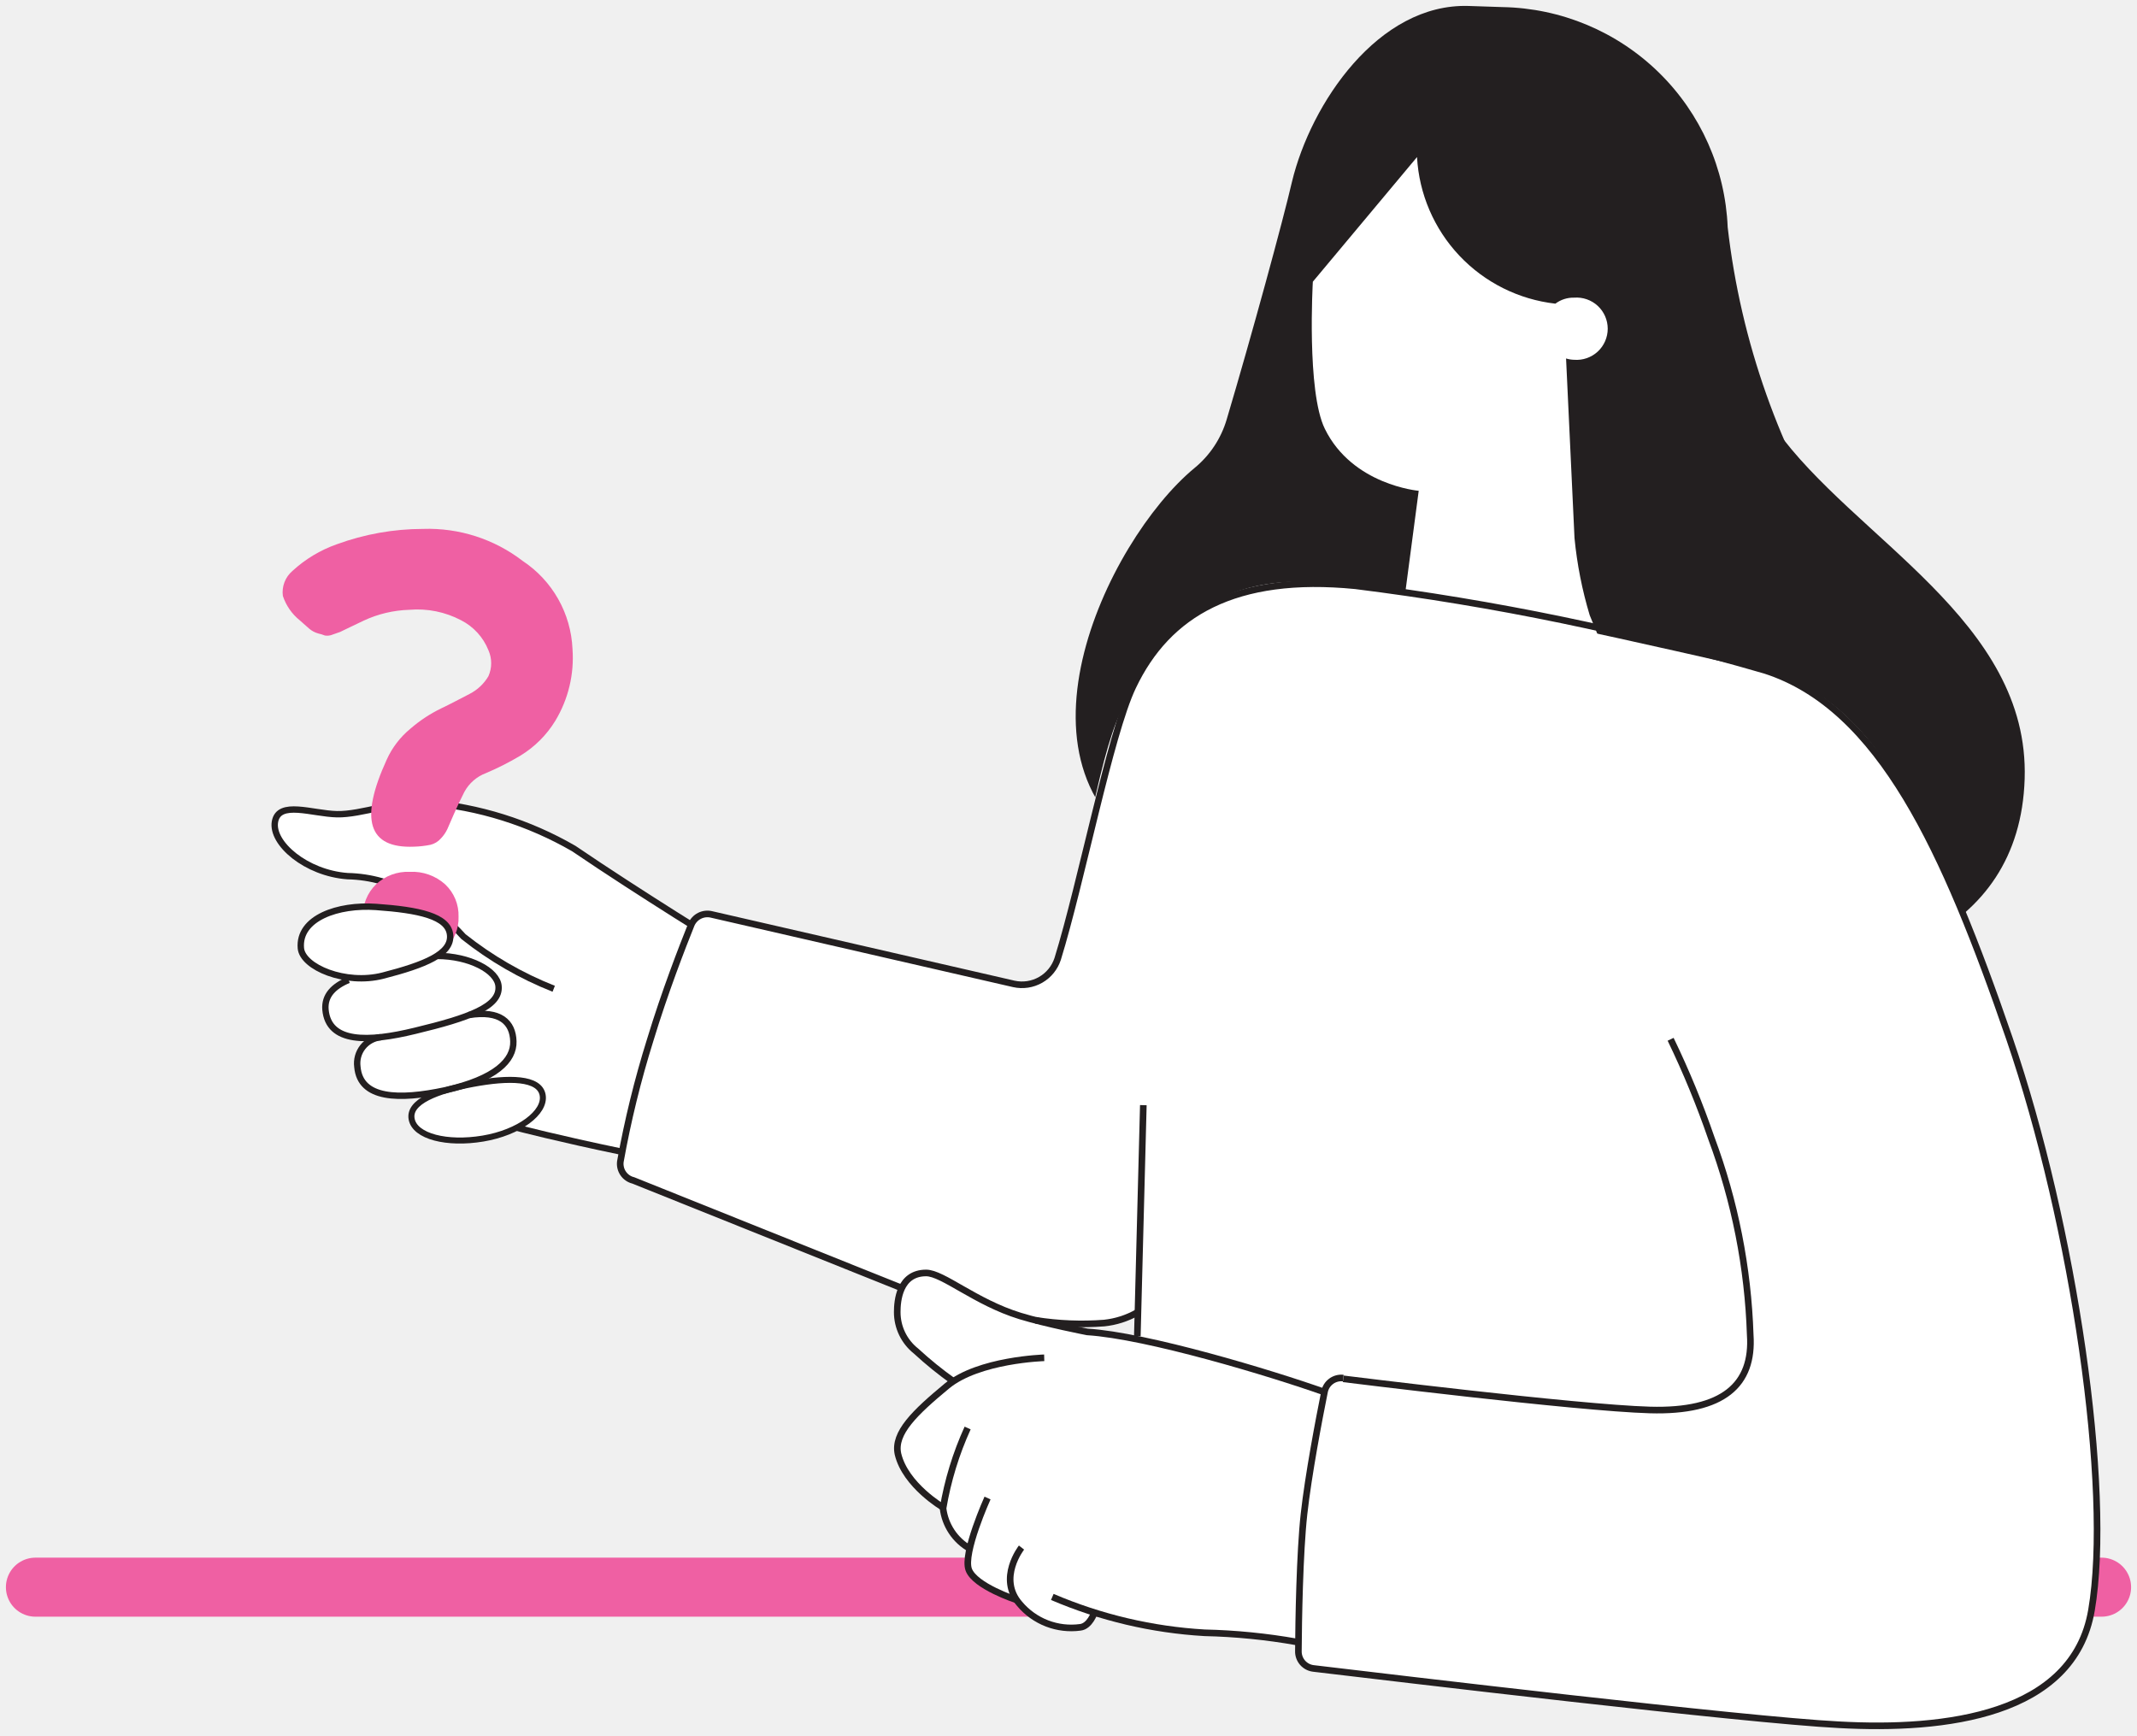
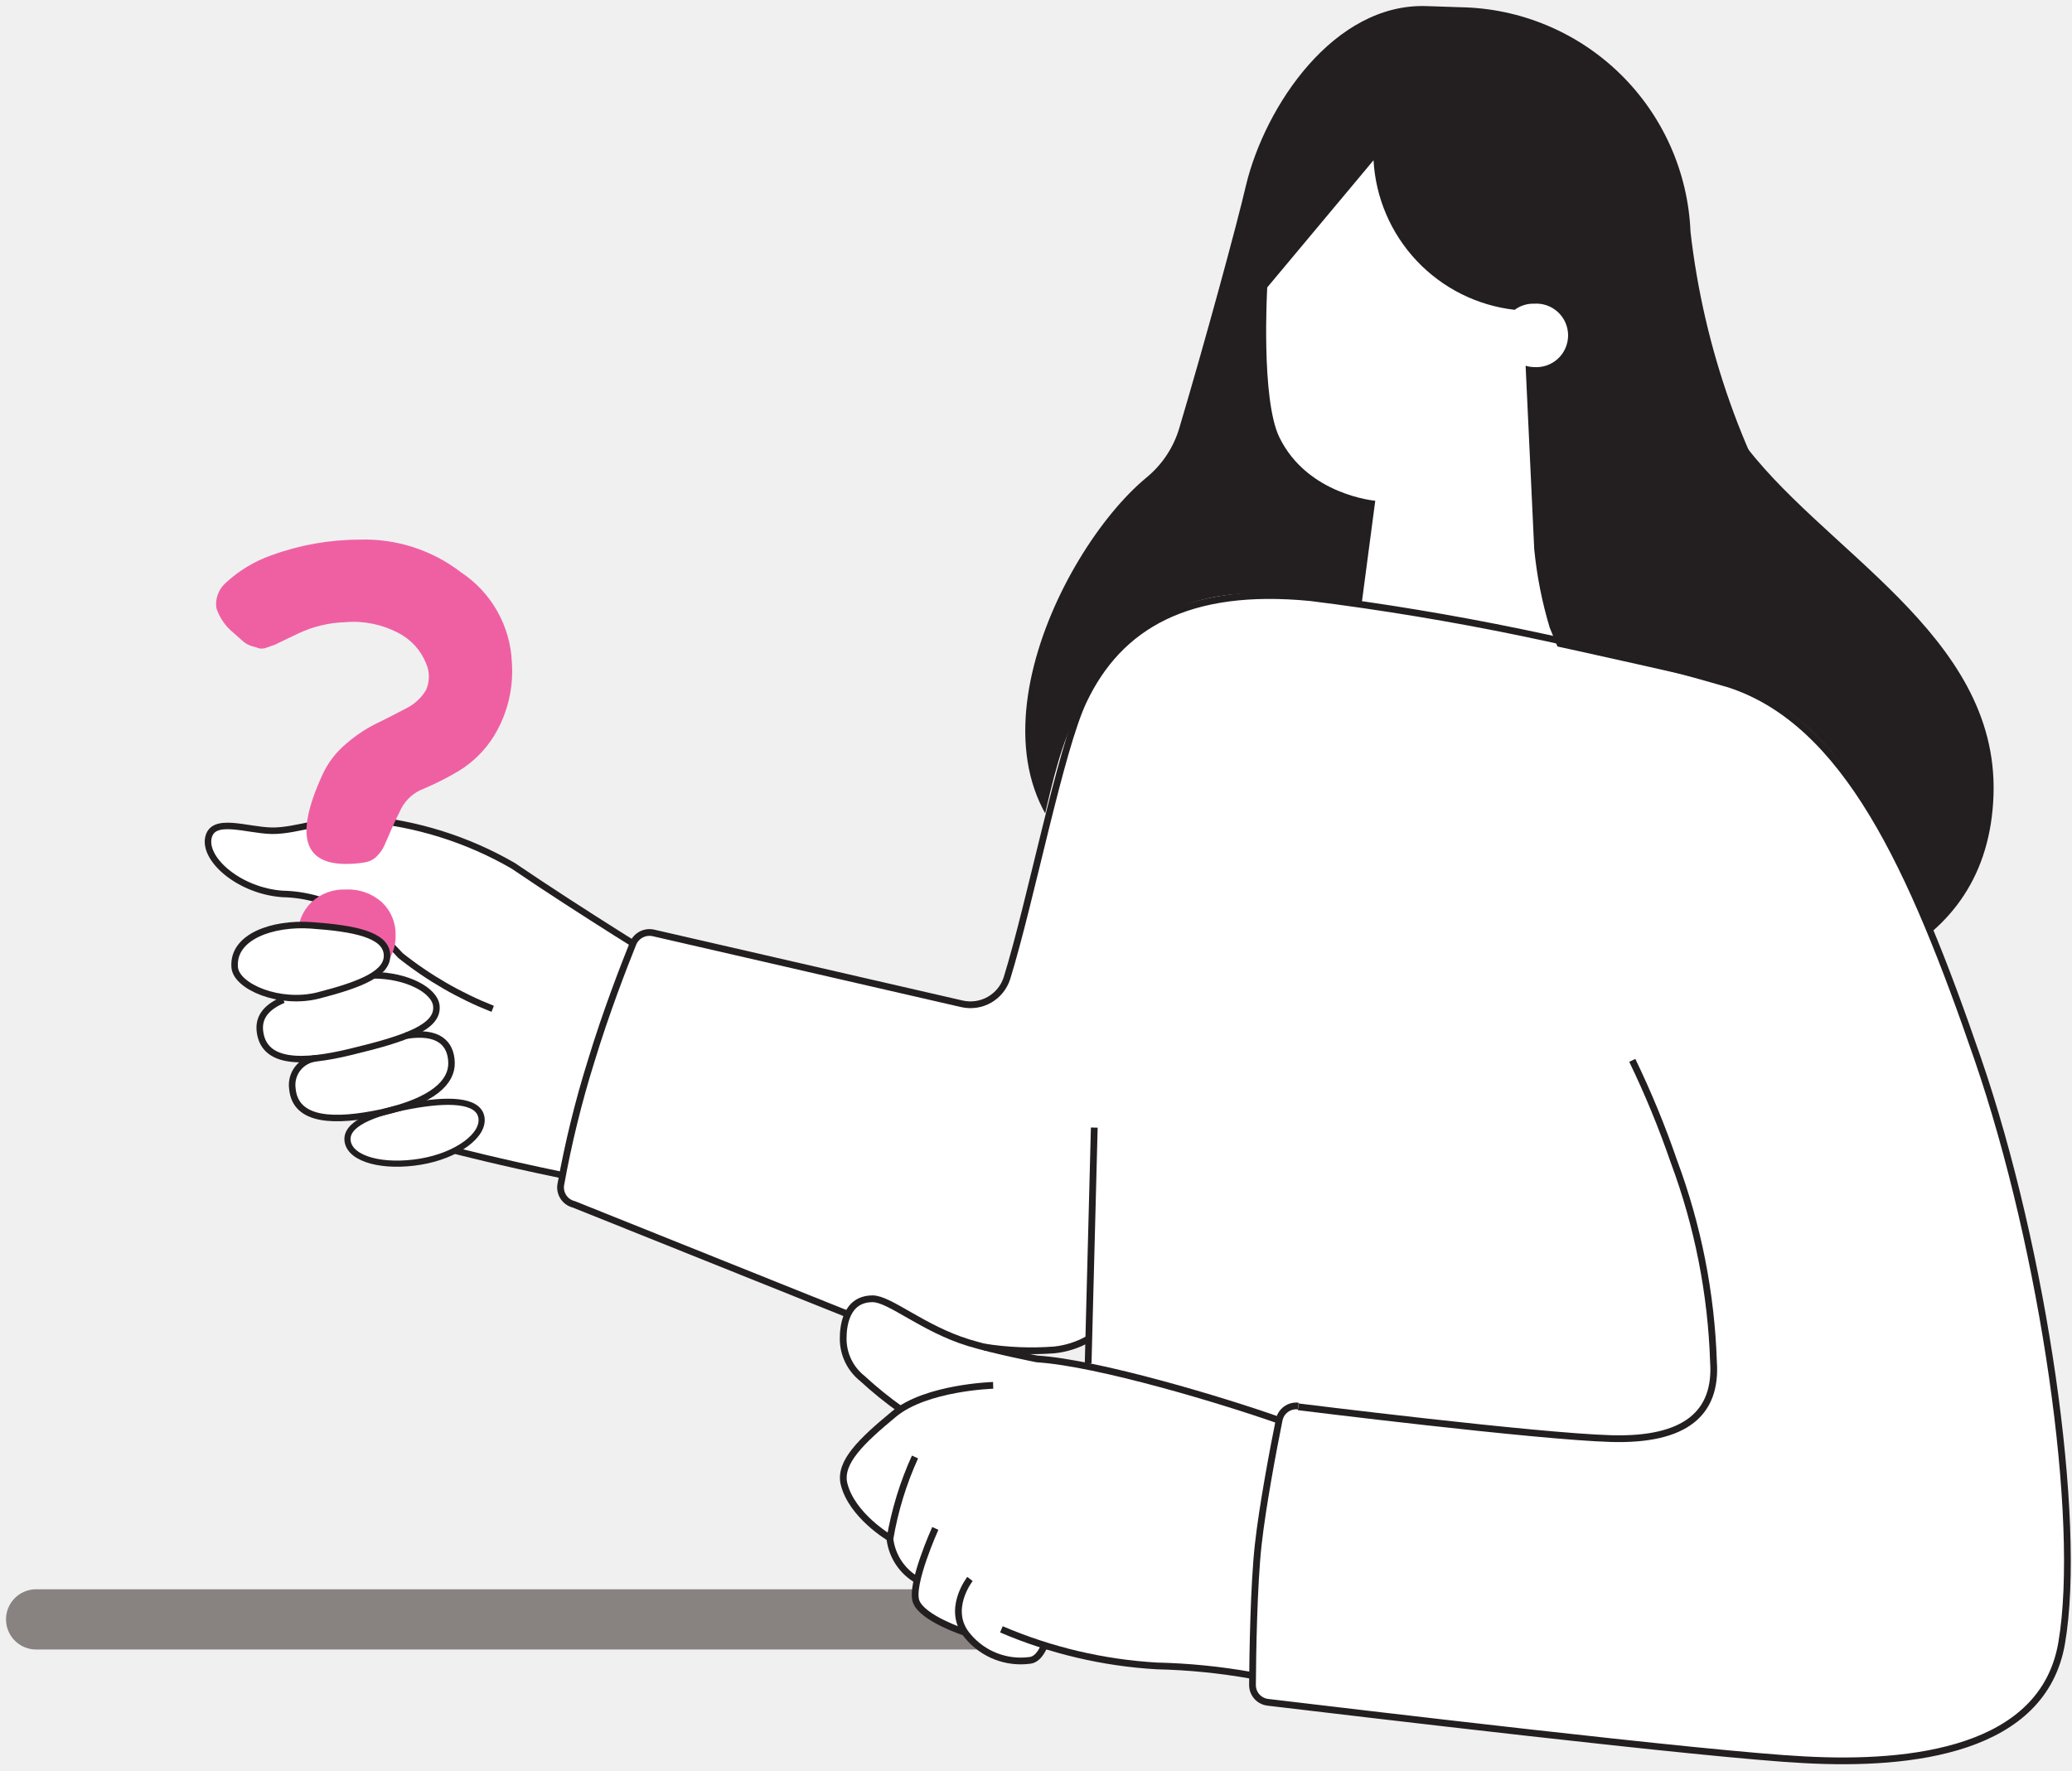
- <svg xmlns="http://www.w3.org/2000/svg" width="181" height="147" viewBox="0 0 181 147" fill="none">
-   <path d="M3 134.438H178" stroke="#EF60A3" stroke-width="5" stroke-miterlimit="10" stroke-linecap="round" />
-   <path d="M92.084 112.816C92.084 112.816 88.57 112.132 86.392 111.464C82.624 110.304 79.858 107.823 78.443 107.823C76.169 107.823 75.994 110.208 75.994 111.13C75.992 111.766 76.133 112.394 76.409 112.967C76.684 113.54 77.086 114.042 77.584 114.437C78.588 115.363 79.65 116.223 80.764 117.013L80.271 117.379C77.584 119.605 75.724 121.369 76.121 123.15C76.71 125.805 79.937 127.665 79.937 127.665C80.023 128.373 80.273 129.051 80.668 129.645C81.063 130.238 81.591 130.731 82.211 131.084C82.026 131.686 81.994 132.325 82.115 132.944C82.656 134.359 86.122 135.488 86.122 135.488C86.207 135.636 86.308 135.775 86.424 135.901C87.043 136.638 87.838 137.207 88.736 137.555C89.634 137.902 90.605 138.017 91.559 137.888C92.37 137.793 92.752 136.648 92.752 136.648C95.772 137.636 98.911 138.214 102.084 138.365C104.713 138.424 107.334 138.685 109.923 139.144L112.212 117.951C107.665 116.329 97.156 113.102 92.084 112.816Z" fill="white" />
-   <path d="M61.717 80.302C61.717 80.302 54.181 75.675 48.6 71.876C44.79 69.672 40.538 68.341 36.151 67.98C33.544 67.79 30.634 69.014 28.536 68.966C26.437 68.918 23.607 67.774 23.289 69.602C22.971 71.43 25.928 73.958 29.442 74.213C31.832 74.47 34.13 75.281 36.151 76.582C37.058 77.027 34.848 76.28 37.312 78.617L43.751 95.517C43.751 95.517 48.219 96.646 53.291 97.68C56.818 98.786 60.226 100.24 63.466 102.02" fill="white" />
-   <path d="M61.717 80.302C61.717 80.302 54.181 75.675 48.6 71.876C44.79 69.672 40.538 68.341 36.151 67.98C33.544 67.79 30.634 69.014 28.536 68.966C26.437 68.918 23.607 67.774 23.289 69.602C22.971 71.43 25.928 73.958 29.442 74.213C31.403 74.252 33.321 74.799 35.007 75.803C36.582 76.772 38.011 77.96 39.252 79.332C41.569 81.175 44.146 82.665 46.899 83.752" stroke="#231F20" stroke-width="0.54" stroke-miterlimit="10" />
-   <path d="M101.147 39.664C102.46 38.595 103.419 37.154 103.898 35.53C106.012 28.424 108.667 18.693 109.431 15.386C111.021 8.788 116.728 0.266 124.392 0.505L127.253 0.6C132.212 0.689 136.949 2.67 140.496 6.137C144.042 9.604 146.13 14.294 146.332 19.25C147.442 28.943 150.742 38.256 155.983 46.485C159.671 52.224 157.048 71.383 150.482 71.176L119.956 56.74C117.873 58.091 100.877 74.038 98.587 72.861C84.183 65.675 93.722 45.817 101.147 39.664Z" fill="#231F20" />
-   <path d="M124.36 62.67C123.915 76.073 133.057 82.385 145.617 82.798C158.177 83.212 171.056 79.396 171.485 65.977C171.914 52.558 157.017 45.626 150.403 36.341C137.827 35.928 124.79 49.267 124.36 62.67Z" fill="#231F20" />
-   <path d="M170.085 87.966C164.615 72.067 159.401 59.077 149.416 56.835C142.691 55.325 120.543 50.174 112.387 49.379C102.18 48.377 97.824 54.148 94.898 60.365C92.943 64.419 91.528 74.833 89.588 81.256C89.345 82.011 88.829 82.648 88.141 83.043C87.453 83.437 86.642 83.559 85.868 83.387L60.27 77.504C59.929 77.419 59.568 77.459 59.254 77.617C58.939 77.774 58.691 78.038 58.553 78.362C57.806 80.223 56.311 84.054 55.071 88.14C54.013 91.518 53.169 94.959 52.543 98.443C52.498 98.797 52.585 99.154 52.788 99.448C52.99 99.741 53.294 99.95 53.641 100.033L79.079 110.017C79.079 110.017 93.865 113.929 96.568 110.51L94.692 128.508L110.591 126.727C110.591 127.236 110.463 127.713 110.4 128.174C110.034 131.561 109.939 137.252 109.923 139.796C109.916 140.154 110.043 140.502 110.278 140.772C110.513 141.042 110.839 141.216 111.195 141.259C117.777 142.038 147.762 145.631 155.712 146.029C164.663 146.521 175.57 145.266 177.096 136.33C178.797 126.25 175.554 103.865 170.085 87.966Z" fill="white" />
-   <path d="M134.646 52.113C134.004 49.983 133.573 47.794 133.358 45.579L132.643 30.363C132.864 30.433 133.095 30.47 133.327 30.475C133.689 30.503 134.054 30.456 134.398 30.336C134.741 30.217 135.057 30.028 135.324 29.781C135.591 29.534 135.804 29.234 135.95 28.901C136.095 28.567 136.171 28.207 136.171 27.843C136.171 27.48 136.095 27.12 135.95 26.786C135.804 26.453 135.591 26.153 135.324 25.906C135.057 25.659 134.741 25.47 134.398 25.351C134.054 25.231 133.689 25.184 133.327 25.212C132.755 25.198 132.194 25.377 131.737 25.721C128.632 25.369 125.751 23.929 123.606 21.656C121.462 19.383 120.191 16.424 120.019 13.304L111.195 23.861C111.195 23.861 110.655 33.162 112.213 36.325C114.55 41.095 120.162 41.572 120.162 41.572L118.779 52.05L114.693 56.024L121.863 67.249L136.363 56.295L134.646 52.113Z" fill="white" />
-   <path d="M37.71 80.35C36.904 81.071 35.848 81.447 34.768 81.399C33.693 81.45 32.641 81.073 31.843 80.35C31.478 80.002 31.191 79.582 30.999 79.117C30.807 78.651 30.716 78.15 30.73 77.647C30.719 77.139 30.812 76.635 31.004 76.165C31.195 75.694 31.48 75.268 31.843 74.912C32.224 74.552 32.674 74.272 33.166 74.089C33.657 73.906 34.181 73.824 34.705 73.847C35.808 73.79 36.889 74.173 37.71 74.912C38.08 75.263 38.373 75.687 38.567 76.159C38.762 76.63 38.854 77.137 38.838 77.647C38.857 78.152 38.765 78.656 38.571 79.122C38.376 79.589 38.082 80.008 37.71 80.35Z" fill="#EF60A3" />
-   <path d="M47.027 61.064C46.297 62.257 45.294 63.259 44.102 63.99C43.158 64.556 42.175 65.056 41.16 65.484C40.379 65.777 39.73 66.341 39.332 67.074C39.046 67.636 38.76 68.24 38.474 68.886C38.187 69.554 37.996 69.999 37.885 70.238C37.747 70.525 37.565 70.787 37.345 71.017C37.112 71.286 36.8 71.475 36.454 71.558C35.999 71.65 35.536 71.703 35.071 71.716C31.192 71.875 30.429 69.427 32.75 64.355C33.209 63.331 33.901 62.428 34.769 61.716C35.559 61.031 36.435 60.454 37.376 59.999C38.219 59.601 38.966 59.188 39.777 58.775C40.438 58.437 40.989 57.919 41.367 57.28C41.522 56.932 41.602 56.556 41.602 56.175C41.602 55.794 41.522 55.418 41.367 55.07C40.929 53.977 40.11 53.079 39.062 52.542C37.715 51.831 36.191 51.522 34.674 51.652C33.331 51.691 32.011 52.004 30.794 52.574L29.729 53.083L28.807 53.528L28.171 53.751C27.966 53.839 27.739 53.867 27.519 53.83C27.333 53.756 27.142 53.698 26.947 53.655C26.672 53.578 26.417 53.442 26.2 53.258L25.389 52.542C24.722 52.006 24.225 51.288 23.958 50.475C23.905 50.083 23.953 49.684 24.094 49.315C24.236 48.946 24.468 48.618 24.768 48.361C25.853 47.362 27.13 46.593 28.521 46.103C30.864 45.245 33.339 44.804 35.834 44.8C38.879 44.697 41.864 45.658 44.277 47.518C45.518 48.34 46.547 49.444 47.279 50.74C48.011 52.036 48.426 53.488 48.49 54.975C48.645 57.107 48.134 59.235 47.027 61.064Z" fill="#EF60A3" />
-   <path d="M87.712 111.83C89.631 112.134 91.579 112.214 93.516 112.068C94.499 111.966 95.452 111.663 96.314 111.178" stroke="#231F20" stroke-width="0.56" stroke-miterlimit="10" />
-   <path d="M113.77 116.727C113.406 116.684 113.038 116.782 112.743 117.001C112.448 117.219 112.247 117.542 112.181 117.903C111.719 120.193 110.813 124.946 110.448 128.238C110.082 131.529 109.986 137.316 109.971 139.86C109.964 140.218 110.09 140.565 110.325 140.836C110.56 141.106 110.887 141.279 111.243 141.322C117.825 142.102 147.81 145.695 155.76 146.092C164.711 146.585 175.617 145.329 177.144 136.394C178.893 126.203 175.649 103.817 170.18 87.918C164.711 72.019 159.242 59.935 149.511 56.788C138.15 53.483 126.545 51.085 114.804 49.617C104.613 48.615 98.905 51.954 95.948 58.171C94.008 62.241 91.576 74.785 89.588 81.208C89.345 81.963 88.829 82.601 88.141 82.995C87.453 83.389 86.642 83.512 85.868 83.339L60.27 77.456C59.929 77.372 59.568 77.412 59.254 77.569C58.939 77.726 58.691 77.991 58.553 78.315C57.806 80.175 56.311 84.007 55.071 88.093C54.013 91.47 53.169 94.911 52.543 98.395C52.498 98.749 52.585 99.107 52.788 99.4C52.99 99.693 53.294 99.902 53.641 99.985L76.36 109.095" stroke="#231F20" stroke-width="0.56" stroke-miterlimit="10" />
-   <path d="M141.499 88.029C142.813 90.752 143.965 93.549 144.949 96.408C146.942 101.747 148.054 107.374 148.24 113.07C148.526 117.283 145.966 119.605 139.75 119.43C133.533 119.255 113.771 116.79 113.771 116.79" stroke="#231F20" stroke-width="0.56" stroke-miterlimit="10" />
-   <path d="M79.874 127.681C79.874 127.681 76.694 125.821 76.058 123.166C75.66 121.385 77.521 119.62 80.207 117.395C82.894 115.169 88.443 115.01 88.443 115.01" stroke="#231F20" stroke-width="0.56" stroke-miterlimit="10" />
-   <path d="M81.957 120.956C80.969 123.123 80.269 125.411 79.874 127.761C79.96 128.468 80.21 129.146 80.605 129.74C81 130.334 81.528 130.826 82.148 131.179" stroke="#231F20" stroke-width="0.56" stroke-miterlimit="10" />
-   <path d="M83.642 126.886C83.642 126.886 81.528 131.56 82.052 132.959C82.577 134.359 86.059 135.503 86.059 135.503" stroke="#231F20" stroke-width="0.56" stroke-miterlimit="10" />
-   <path d="M86.52 131.083C86.52 131.083 84.469 133.691 86.361 135.853C86.98 136.59 87.775 137.159 88.673 137.507C89.571 137.854 90.542 137.969 91.496 137.84C92.307 137.745 92.688 136.6 92.688 136.6" stroke="#231F20" stroke-width="0.56" stroke-miterlimit="10" />
-   <path d="M112.148 117.903C107.665 116.313 97.156 113.134 92.084 112.816C92.084 112.816 88.57 112.132 86.392 111.464C82.624 110.304 79.858 107.823 78.443 107.823C76.169 107.823 75.994 110.208 75.994 111.13C75.992 111.766 76.133 112.394 76.409 112.967C76.684 113.54 77.086 114.042 77.584 114.437C78.588 115.363 79.65 116.223 80.764 117.013" stroke="#231F20" stroke-width="0.56" stroke-miterlimit="10" />
-   <path d="M89.127 135.265C93.217 137.016 97.58 138.043 102.022 138.302C104.65 138.361 107.271 138.621 109.86 139.081" stroke="#231F20" stroke-width="0.56" stroke-miterlimit="10" />
-   <path d="M43.752 95.518C43.752 95.518 47.488 96.488 52.496 97.521" stroke="#231F20" stroke-width="0.54" stroke-miterlimit="10" />
-   <path d="M45.962 92.751C45.739 91.59 43.72 90.986 41.367 91.05C42.957 90.175 43.513 89.11 43.482 88.204C43.482 86.614 42.385 85.549 39.714 85.978C41.447 85.31 42.385 84.547 42.289 83.514C42.178 82.194 39.825 80.906 37.09 80.954C37.869 80.461 38.298 79.904 38.235 79.189C38.092 77.599 35.564 77.059 32.034 76.804C28.759 76.582 25.372 77.726 25.675 80.302C25.786 81.526 27.916 82.687 30.317 82.83L29.713 82.989C28.425 83.529 27.662 84.325 27.757 85.501C27.948 87.632 29.856 88.124 32.527 87.838C32.23 87.868 31.941 87.957 31.679 88.1C31.416 88.243 31.186 88.438 31 88.672C30.815 88.907 30.678 89.176 30.599 89.464C30.52 89.753 30.5 90.054 30.54 90.35C30.747 92.671 33.115 93.069 36.2 92.64C35.84 92.859 35.549 93.175 35.361 93.552C35.172 93.928 35.094 94.351 35.135 94.77C35.405 96.249 38.108 96.98 41.176 96.36C44.245 95.74 46.232 94.214 45.962 92.751Z" fill="white" />
-   <path d="M38.123 79.205C38.266 80.795 36.009 81.717 32.431 82.639C29.252 83.45 25.627 81.924 25.483 80.318C25.261 77.742 28.663 76.597 31.843 76.82C35.452 77.075 37.98 77.599 38.123 79.205Z" stroke="#231F20" stroke-width="0.54" stroke-miterlimit="10" />
-   <path d="M37.026 80.97C39.761 80.97 42.114 82.21 42.225 83.529C42.384 85.262 39.714 86.216 35.151 87.313C31.176 88.283 27.821 88.379 27.567 85.517C27.471 84.34 28.234 83.545 29.522 83.005" stroke="#231F20" stroke-width="0.54" stroke-miterlimit="10" />
-   <path d="M39.713 85.978C42.384 85.549 43.433 86.598 43.481 88.204C43.529 89.81 42.002 91.384 37.694 92.353C33.799 93.18 30.507 93.117 30.269 90.366C30.229 90.07 30.249 89.769 30.328 89.48C30.407 89.192 30.544 88.922 30.729 88.688C30.915 88.454 31.146 88.259 31.408 88.116C31.67 87.972 31.959 87.883 32.256 87.854" stroke="#231F20" stroke-width="0.54" stroke-miterlimit="10" />
-   <path d="M34.864 94.786C34.593 93.324 36.978 92.386 40.047 91.813C43.115 91.241 45.691 91.273 45.961 92.751C46.231 94.23 43.958 95.931 40.905 96.44C37.853 96.949 35.134 96.265 34.864 94.786Z" stroke="#231F20" stroke-width="0.51" stroke-miterlimit="10" />
-   <path d="M96.838 93.61L96.329 113.181" stroke="#231F20" stroke-width="0.56" stroke-miterlimit="10" />
+ <svg xmlns="http://www.w3.org/2000/svg" width="172" height="147" viewBox="0 0 172 147" fill="none">
+   <path d="M3 134.438H165" stroke="#888281" stroke-width="5" stroke-miterlimit="10" stroke-linecap="round" />
+   <path d="M86.084 112.816C86.084 112.816 82.57 112.132 80.392 111.464C76.624 110.303 73.858 107.823 72.443 107.823C70.169 107.823 69.994 110.208 69.994 111.13C69.992 111.766 70.133 112.394 70.409 112.967C70.684 113.54 71.086 114.042 71.584 114.437C72.588 115.363 73.65 116.223 74.764 117.013L74.271 117.379C71.584 119.604 69.724 121.369 70.121 123.15C70.71 125.805 73.937 127.665 73.937 127.665C74.023 128.373 74.273 129.051 74.668 129.644C75.063 130.238 75.591 130.731 76.211 131.083C76.026 131.686 75.994 132.325 76.115 132.944C76.656 134.359 80.122 135.488 80.122 135.488C80.207 135.636 80.308 135.775 80.424 135.901C81.043 136.638 81.838 137.207 82.736 137.555C83.634 137.902 84.605 138.017 85.559 137.888C86.37 137.793 86.752 136.648 86.752 136.648C89.772 137.636 92.911 138.214 96.085 138.365C98.713 138.424 101.334 138.685 103.923 139.144L106.212 117.951C101.665 116.329 91.156 113.102 86.084 112.816Z" fill="white" />
+   <path d="M55.717 80.302C55.717 80.302 48.181 75.675 42.6 71.875C38.79 69.671 34.538 68.341 30.151 67.98C27.544 67.789 24.634 69.014 22.536 68.966C20.437 68.918 17.607 67.773 17.289 69.602C16.971 71.43 19.928 73.958 23.442 74.213C25.832 74.47 28.13 75.281 30.151 76.582C31.058 77.027 28.848 76.279 31.312 78.617L37.751 95.517C37.751 95.517 42.219 96.646 47.291 97.68C50.818 98.786 54.226 100.24 57.466 102.02" fill="white" />
+   <path d="M55.717 80.302C55.717 80.302 48.181 75.675 42.6 71.875C38.79 69.671 34.538 68.341 30.151 67.98C27.544 67.789 24.634 69.014 22.536 68.966C20.437 68.918 17.607 67.773 17.289 69.602C16.971 71.43 19.928 73.958 23.442 74.213C25.403 74.251 27.321 74.799 29.007 75.802C30.582 76.772 32.011 77.96 33.252 79.332C35.569 81.175 38.146 82.665 40.899 83.752" stroke="#231F20" stroke-width="0.54" stroke-miterlimit="10" />
+   <path d="M95.147 39.664C96.46 38.595 97.419 37.154 97.898 35.53C100.012 28.424 102.667 18.693 103.431 15.386C105.021 8.788 110.728 0.266 118.392 0.505L121.253 0.6C126.212 0.689 130.949 2.67 134.496 6.137C138.042 9.604 140.13 14.294 140.332 19.25C141.442 28.943 144.742 38.256 149.983 46.485C153.671 52.224 151.048 71.383 144.482 71.176L113.956 56.74C111.873 58.091 94.877 74.038 92.587 72.861C78.183 65.675 87.722 45.817 95.147 39.664Z" fill="#231F20" />
+   <path d="M118.36 62.67C117.915 76.073 127.057 82.385 139.617 82.798C152.177 83.212 165.056 79.396 165.485 65.977C165.914 52.558 151.017 45.626 144.403 36.341C131.827 35.928 118.79 49.267 118.36 62.67Z" fill="#231F20" />
+   <path d="M164.085 87.966C158.615 72.067 153.401 59.077 143.416 56.836C136.691 55.325 114.543 50.174 106.387 49.379C96.18 48.377 91.824 54.149 88.898 60.365C86.943 64.419 85.528 74.833 83.588 81.256C83.345 82.011 82.829 82.649 82.141 83.043C81.453 83.437 80.642 83.56 79.868 83.387L54.27 77.504C53.929 77.42 53.568 77.46 53.254 77.617C52.939 77.774 52.691 78.039 52.553 78.363C51.806 80.223 50.311 84.055 49.071 88.141C48.013 91.518 47.169 94.959 46.543 98.443C46.498 98.797 46.585 99.155 46.788 99.448C46.99 99.742 47.294 99.95 47.641 100.033L73.079 110.018C73.079 110.018 87.865 113.929 90.568 110.511L88.692 128.508L104.591 126.728C104.591 127.236 104.463 127.713 104.4 128.174C104.034 131.561 103.939 137.253 103.923 139.796C103.916 140.154 104.043 140.502 104.278 140.772C104.513 141.043 104.839 141.216 105.195 141.259C111.777 142.038 141.762 145.631 149.712 146.029C158.663 146.522 169.57 145.266 171.096 136.331C172.797 126.251 169.554 103.865 164.085 87.966Z" fill="white" />
+   <path d="M128.646 52.113C128.004 49.983 127.573 47.794 127.358 45.579L126.643 30.363C126.864 30.432 127.095 30.47 127.327 30.475C127.689 30.503 128.054 30.456 128.398 30.336C128.741 30.217 129.057 30.028 129.324 29.781C129.591 29.534 129.804 29.234 129.95 28.9C130.095 28.567 130.171 28.207 130.171 27.843C130.171 27.48 130.095 27.12 129.95 26.786C129.804 26.453 129.591 26.153 129.324 25.906C129.057 25.659 128.741 25.47 128.398 25.35C128.054 25.231 127.689 25.184 127.327 25.212C126.755 25.198 126.194 25.377 125.737 25.721C122.632 25.369 119.751 23.929 117.606 21.656C115.462 19.383 114.191 16.424 114.019 13.304L105.195 23.861C105.195 23.861 104.655 33.161 106.213 36.325C108.55 41.095 114.162 41.572 114.162 41.572L112.779 52.05L108.693 56.024L115.863 67.249L130.363 56.294L128.646 52.113Z" fill="white" />
+   <path d="M31.71 80.35C30.904 81.07 29.848 81.447 28.768 81.399C27.693 81.45 26.641 81.073 25.843 80.35C25.478 80.002 25.191 79.582 24.999 79.117C24.807 78.651 24.716 78.15 24.73 77.647C24.719 77.139 24.812 76.635 25.004 76.164C25.195 75.694 25.48 75.268 25.843 74.912C26.224 74.552 26.674 74.272 27.166 74.089C27.657 73.906 28.181 73.823 28.705 73.847C29.808 73.79 30.889 74.173 31.71 74.912C32.08 75.262 32.373 75.687 32.567 76.159C32.762 76.63 32.854 77.137 32.838 77.647C32.857 78.152 32.765 78.656 32.571 79.122C32.376 79.589 32.082 80.007 31.71 80.35Z" fill="#EF60A3" />
+   <path d="M41.027 61.064C40.297 62.257 39.294 63.259 38.102 63.99C37.158 64.556 36.175 65.056 35.16 65.484C34.379 65.777 33.73 66.341 33.332 67.074C33.046 67.636 32.76 68.24 32.474 68.886C32.187 69.554 31.997 69.999 31.885 70.238C31.747 70.525 31.565 70.787 31.345 71.017C31.112 71.286 30.8 71.475 30.454 71.558C29.999 71.65 29.536 71.703 29.071 71.716C25.192 71.875 24.429 69.427 26.75 64.355C27.209 63.331 27.901 62.428 28.769 61.716C29.559 61.031 30.435 60.454 31.376 59.999C32.219 59.601 32.966 59.188 33.777 58.775C34.438 58.437 34.989 57.919 35.367 57.28C35.522 56.932 35.602 56.556 35.602 56.175C35.602 55.794 35.522 55.418 35.367 55.07C34.929 53.977 34.11 53.079 33.062 52.542C31.715 51.831 30.191 51.522 28.674 51.652C27.331 51.691 26.011 52.004 24.794 52.574L23.729 53.083L22.807 53.528L22.171 53.751C21.966 53.839 21.739 53.867 21.519 53.83C21.333 53.756 21.142 53.698 20.947 53.655C20.672 53.578 20.417 53.442 20.2 53.258L19.389 52.542C18.722 52.006 18.225 51.288 17.958 50.475C17.905 50.083 17.953 49.684 18.094 49.315C18.236 48.946 18.468 48.618 18.768 48.361C19.853 47.362 21.13 46.593 22.521 46.103C24.864 45.245 27.339 44.804 29.834 44.8C32.879 44.697 35.864 45.658 38.277 47.518C39.518 48.34 40.547 49.444 41.279 50.74C42.011 52.036 42.426 53.488 42.49 54.975C42.645 57.107 42.134 59.235 41.027 61.064Z" fill="#EF60A3" />
+   <path d="M81.712 111.83C83.631 112.134 85.579 112.214 87.516 112.068C88.499 111.966 89.452 111.663 90.314 111.178" stroke="#231F20" stroke-width="0.56" stroke-miterlimit="10" />
+   <path d="M107.77 116.727C107.406 116.684 107.038 116.782 106.743 117.001C106.448 117.219 106.247 117.542 106.181 117.903C105.719 120.193 104.813 124.946 104.448 128.238C104.082 131.529 103.986 137.316 103.971 139.86C103.964 140.218 104.09 140.565 104.325 140.836C104.56 141.106 104.887 141.279 105.243 141.322C111.825 142.102 141.81 145.695 149.76 146.092C158.711 146.585 169.617 145.329 171.144 136.394C172.893 126.203 169.649 103.817 164.18 87.918C158.711 72.019 153.242 59.935 143.511 56.788C132.15 53.483 120.545 51.085 108.804 49.617C98.613 48.615 92.905 51.954 89.948 58.171C88.008 62.241 85.576 74.785 83.588 81.208C83.345 81.963 82.829 82.601 82.141 82.995C81.453 83.389 80.642 83.512 79.868 83.339L54.27 77.456C53.929 77.372 53.568 77.412 53.254 77.569C52.939 77.726 52.691 77.991 52.553 78.315C51.806 80.175 50.311 84.007 49.071 88.093C48.013 91.47 47.169 94.911 46.543 98.395C46.498 98.749 46.585 99.107 46.788 99.4C46.99 99.693 47.294 99.902 47.641 99.985L70.36 109.095" stroke="#231F20" stroke-width="0.56" stroke-miterlimit="10" />
+   <path d="M135.499 88.029C136.813 90.752 137.965 93.55 138.949 96.408C140.942 101.747 142.054 107.374 142.24 113.07C142.526 117.283 139.966 119.605 133.75 119.43C127.533 119.255 107.771 116.791 107.771 116.791" stroke="#231F20" stroke-width="0.56" stroke-miterlimit="10" />
+   <path d="M73.874 127.681C73.874 127.681 70.694 125.821 70.058 123.166C69.66 121.385 71.521 119.62 74.207 117.395C76.894 115.169 82.443 115.01 82.443 115.01" stroke="#231F20" stroke-width="0.56" stroke-miterlimit="10" />
+   <path d="M75.957 120.956C74.969 123.124 74.269 125.411 73.874 127.761C73.96 128.469 74.21 129.146 74.605 129.74C75 130.334 75.528 130.827 76.148 131.179" stroke="#231F20" stroke-width="0.56" stroke-miterlimit="10" />
+   <path d="M77.642 126.886C77.642 126.886 75.528 131.56 76.052 132.96C76.577 134.359 80.059 135.503 80.059 135.503" stroke="#231F20" stroke-width="0.56" stroke-miterlimit="10" />
+   <path d="M80.52 131.083C80.52 131.083 78.469 133.691 80.361 135.853C80.98 136.591 81.775 137.16 82.673 137.507C83.571 137.855 84.542 137.969 85.496 137.841C86.307 137.745 86.688 136.6 86.688 136.6" stroke="#231F20" stroke-width="0.56" stroke-miterlimit="10" />
+   <path d="M106.148 117.903C101.665 116.313 91.156 113.134 86.084 112.816C86.084 112.816 82.57 112.132 80.392 111.464C76.624 110.303 73.858 107.823 72.443 107.823C70.169 107.823 69.994 110.208 69.994 111.13C69.992 111.766 70.133 112.394 70.409 112.967C70.684 113.54 71.086 114.042 71.584 114.437C72.588 115.363 73.65 116.223 74.764 117.013" stroke="#231F20" stroke-width="0.56" stroke-miterlimit="10" />
+   <path d="M83.127 135.265C87.217 137.016 91.58 138.043 96.022 138.302C98.65 138.361 101.271 138.621 103.86 139.081" stroke="#231F20" stroke-width="0.56" stroke-miterlimit="10" />
+   <path d="M37.752 95.518C37.752 95.518 41.488 96.487 46.496 97.521" stroke="#231F20" stroke-width="0.54" stroke-miterlimit="10" />
+   <path d="M39.962 92.751C39.739 91.59 37.72 90.986 35.367 91.049C36.957 90.175 37.513 89.11 37.482 88.204C37.482 86.614 36.385 85.548 33.714 85.978C35.447 85.31 36.385 84.547 36.289 83.513C36.178 82.194 33.825 80.906 31.09 80.954C31.869 80.461 32.298 79.904 32.235 79.189C32.092 77.599 29.564 77.058 26.034 76.804C22.759 76.581 19.372 77.726 19.675 80.302C19.786 81.526 21.916 82.687 24.317 82.83L23.713 82.989C22.425 83.529 21.662 84.324 21.757 85.501C21.948 87.631 23.856 88.124 26.527 87.838C26.23 87.867 25.941 87.956 25.679 88.1C25.416 88.243 25.186 88.438 25 88.672C24.815 88.906 24.678 89.176 24.599 89.464C24.52 89.752 24.5 90.054 24.54 90.35C24.747 92.671 27.115 93.069 30.2 92.639C29.84 92.859 29.549 93.175 29.361 93.551C29.172 93.928 29.094 94.35 29.135 94.77C29.405 96.248 32.108 96.98 35.176 96.36C38.245 95.74 40.232 94.213 39.962 92.751Z" fill="white" />
+   <path d="M32.123 79.205C32.266 80.795 30.009 81.717 26.431 82.639C23.252 83.45 19.627 81.924 19.483 80.318C19.261 77.742 22.663 76.597 25.843 76.82C29.452 77.075 31.98 77.599 32.123 79.205Z" stroke="#231F20" stroke-width="0.54" stroke-miterlimit="10" />
+   <path d="M31.026 80.97C33.761 80.97 36.114 82.21 36.225 83.529C36.384 85.262 33.714 86.216 29.151 87.313C25.176 88.283 21.821 88.379 21.567 85.517C21.471 84.34 22.234 83.545 23.522 83.005" stroke="#231F20" stroke-width="0.54" stroke-miterlimit="10" />
+   <path d="M33.713 85.978C36.384 85.549 37.433 86.598 37.481 88.204C37.529 89.809 36.002 91.383 31.694 92.353C27.799 93.18 24.507 93.117 24.269 90.366C24.229 90.07 24.249 89.769 24.328 89.48C24.407 89.192 24.544 88.922 24.729 88.688C24.915 88.454 25.146 88.259 25.408 88.116C25.67 87.972 25.959 87.883 26.256 87.854" stroke="#231F20" stroke-width="0.54" stroke-miterlimit="10" />
+   <path d="M28.864 94.786C28.593 93.324 30.978 92.386 34.047 91.813C37.115 91.241 39.691 91.273 39.961 92.751C40.231 94.23 37.958 95.931 34.905 96.44C31.853 96.949 29.134 96.265 28.864 94.786Z" stroke="#231F20" stroke-width="0.51" stroke-miterlimit="10" />
+   <path d="M90.838 93.609L90.329 113.181" stroke="#231F20" stroke-width="0.56" stroke-miterlimit="10" />
</svg>
